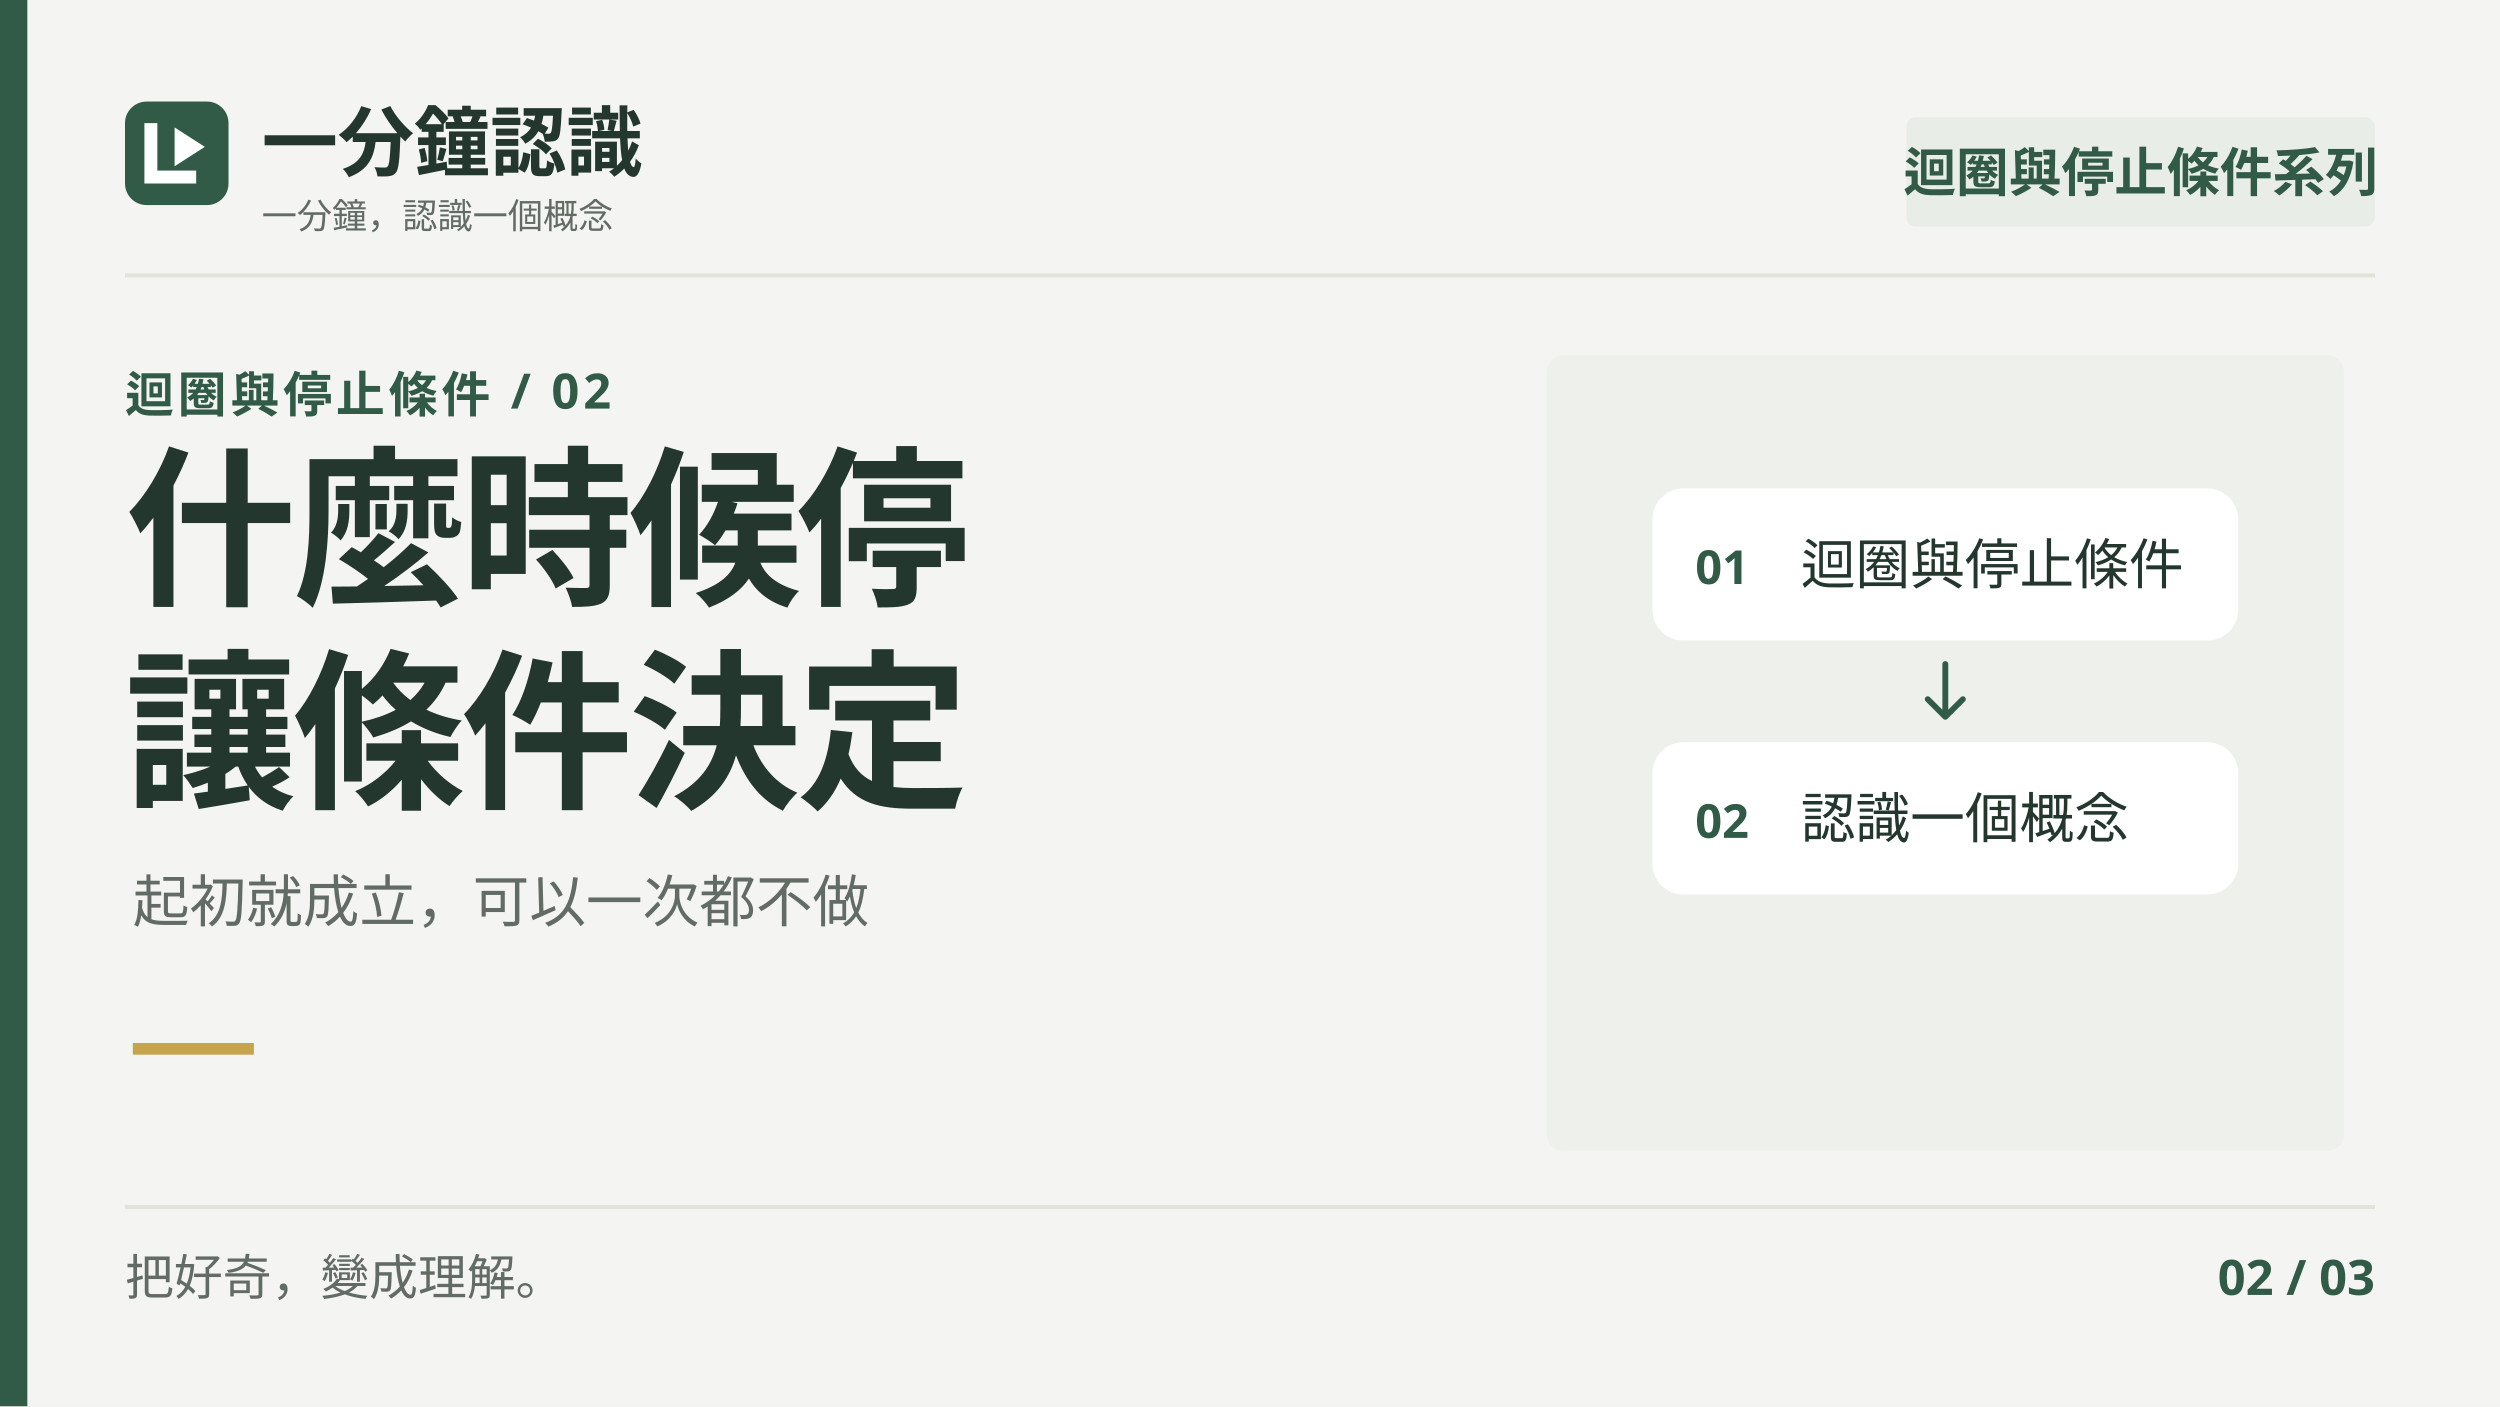
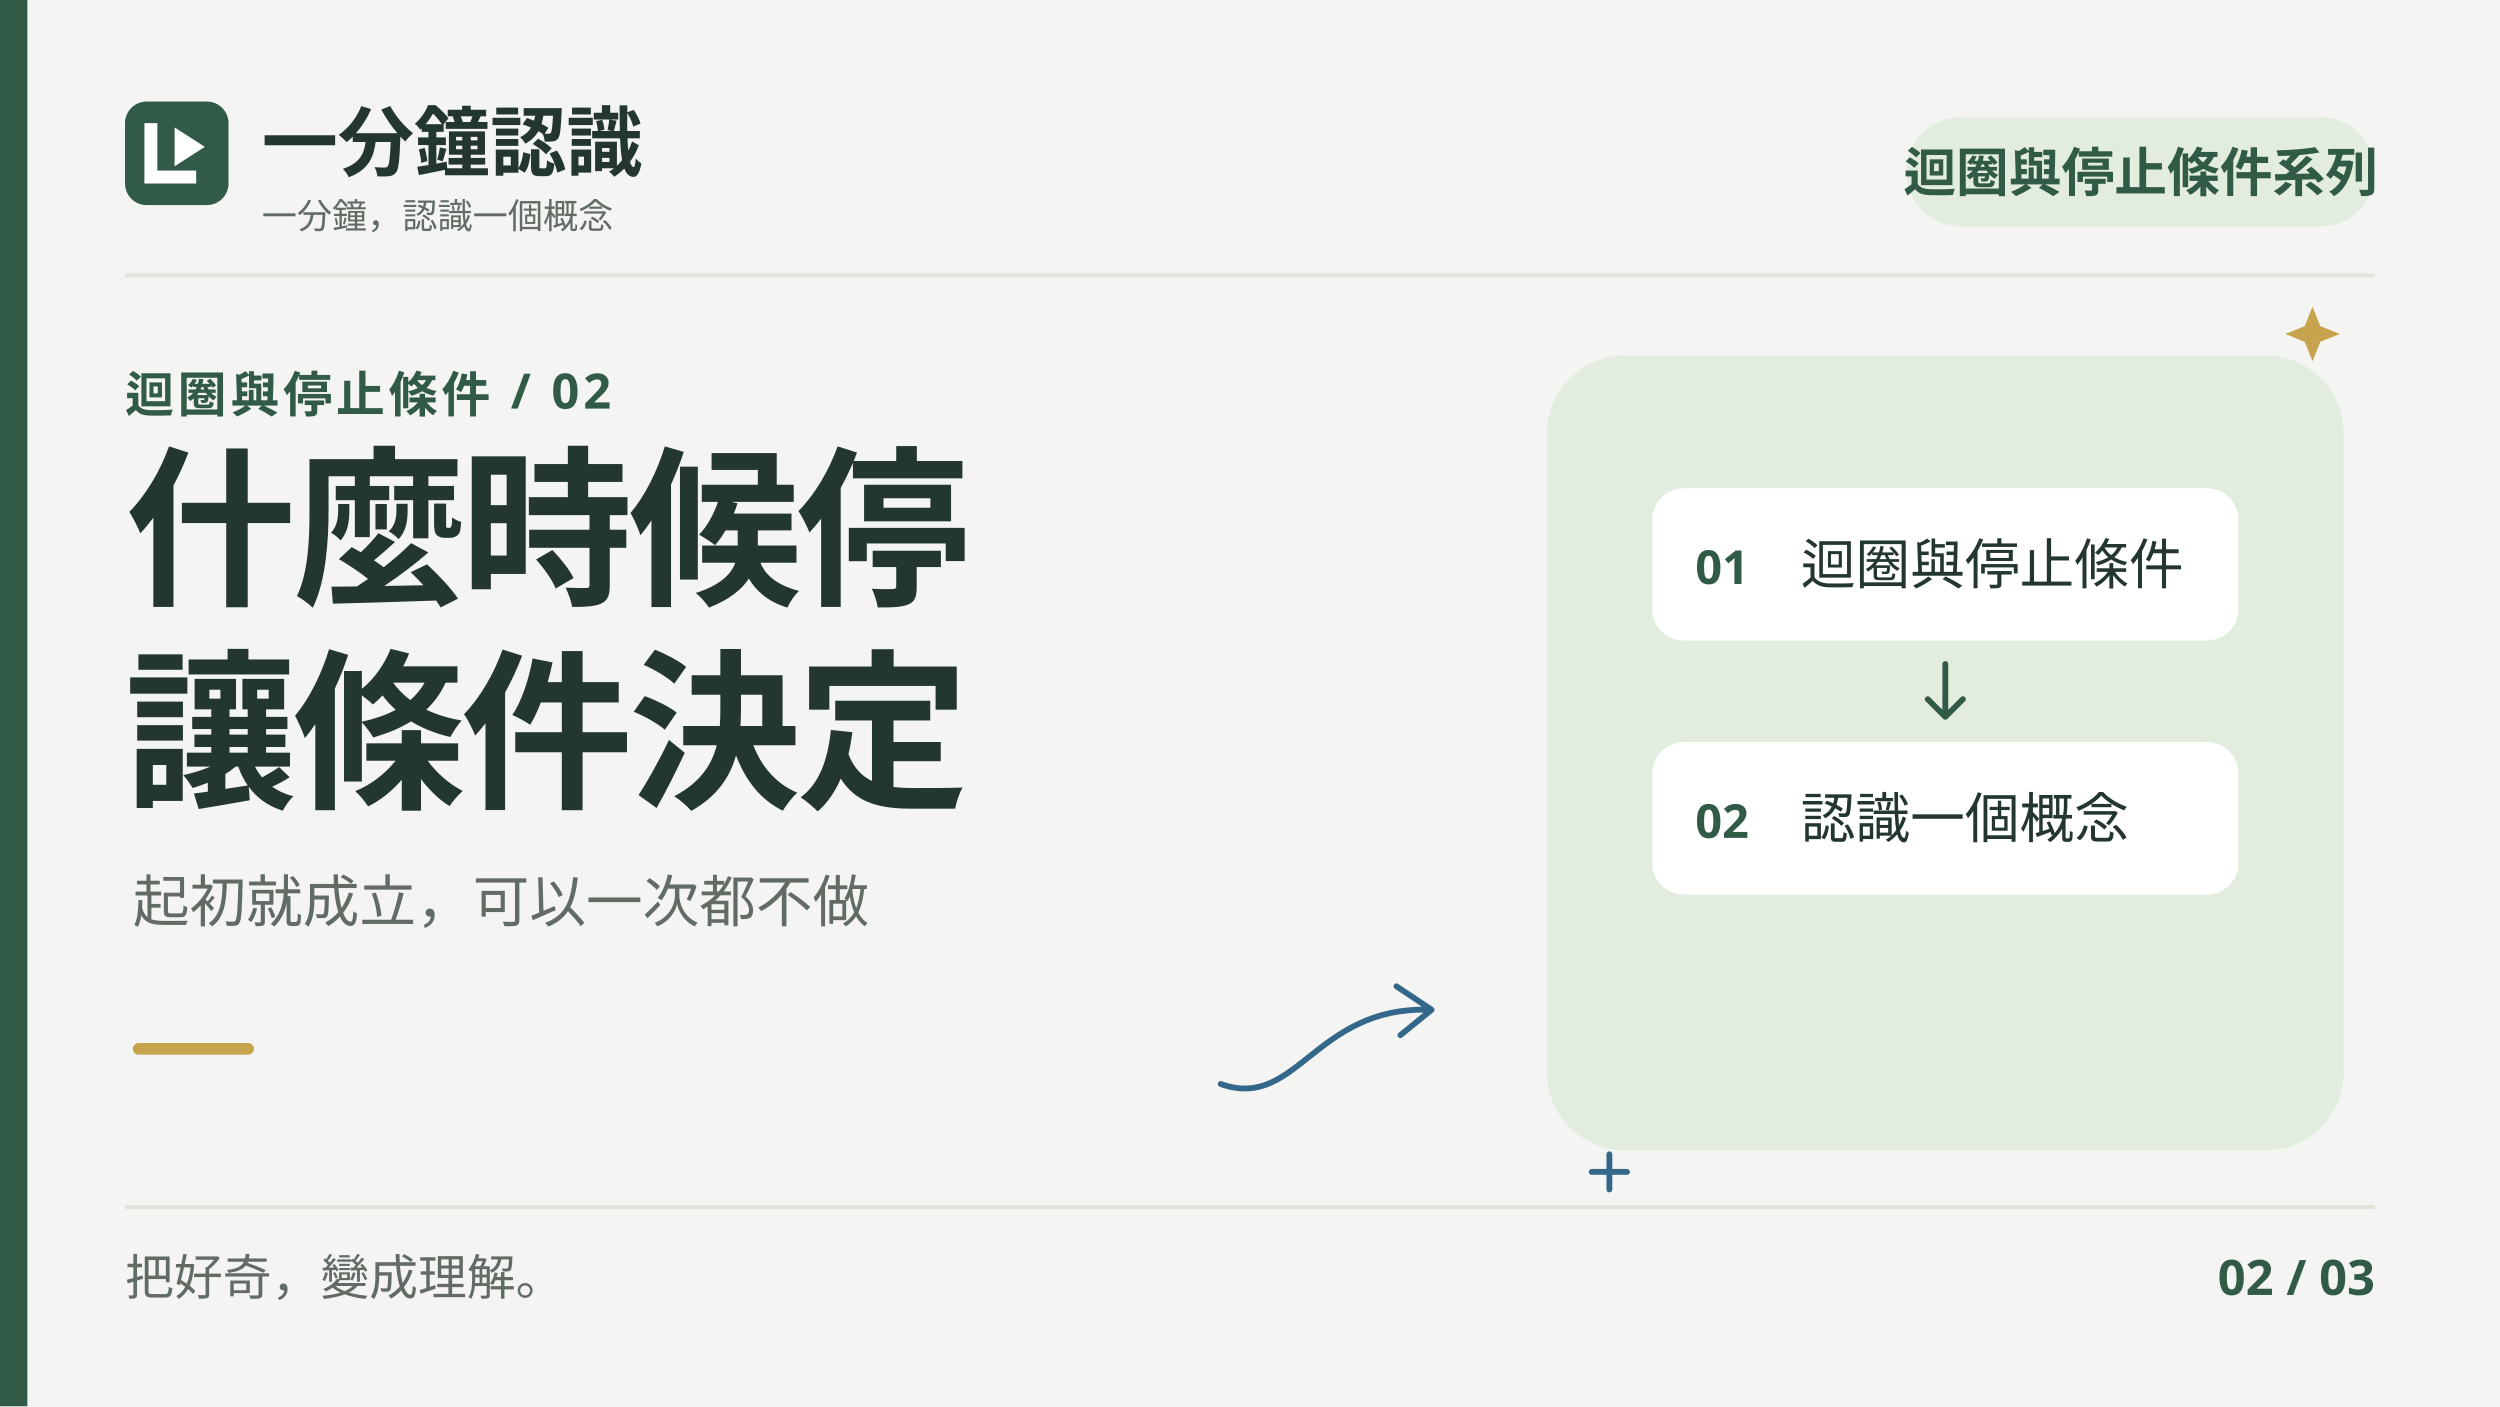
<svg xmlns="http://www.w3.org/2000/svg" width="1280" height="720" viewBox="0 0 1280 720" role="img" aria-labelledby="title desc">
  <g font-family="Microsoft JhengHei, PingFang TC, Noto Sans TC, sans-serif">
    <rect x="0" y="0" width="1280" height="720" rx="0" fill="#f4f5f2" />
    <rect x="0" y="0" width="14" height="720" rx="0" fill="#315b47" />
    <path d="M64 141h1152M64 618h1152" stroke="#dfe3d8" stroke-width="2" />
    <svg x="64" y="52" width="53" height="53" viewBox="0 0 48 48">
      <rect width="48" height="48" rx="10" fill="#315b47" />
      <path d="M15 10v22h18v6H9V10z" fill="#ffffff" />
      <path d="m23 12 14 9-14 9z" fill="#ffffff" />
    </svg>
    <text x="134" y="87" font-size="39" fill="#23372e" font-weight="800">一分鐘認識</text>
    <text x="134" y="117" font-size="18" fill="#626c65">一分鐘，認識一個概念</text>
-     <rect x="976" y="60" width="240" height="56" rx="5" fill="#e9ede7" />
+     <rect x="976" y="60" width="240" height="56" rx="28" fill="#e3eddf" />
    <text x="1096" y="98" font-size="27" fill="#315b47" text-anchor="middle" font-weight="700">迴圈與停止條件系列</text>
-     <rect x="792" y="182" width="408" height="407" rx="8" fill="#edf0eb" />
+     <rect x="792" y="182" width="408" height="407" rx="40" fill="#e3eddf" />
    <text x="64" y="211" font-size="25" fill="#315b47" font-weight="700" letter-spacing="2">迴圈與停止條件 / 02</text>
    <text x="64" y="303" font-size="88" fill="#23372e" font-weight="800" letter-spacing="-2">什麼時候停</text>
    <text x="64" y="407" font-size="88" fill="#23372e" font-weight="800" letter-spacing="-2">讓條件決定</text>
    <text x="68" y="472" font-size="29" fill="#626c65">起初就成立，可以一次都不做</text>
-     <rect x="68" y="534" width="62" height="6" rx="0" fill="#c6a34c" />
+     <rect x="68" y="534" width="62" height="6" rx="3" fill="#c6a34c" />
+     <path d="M625 555c39 14 48-40 107-38m-17-12 18 12-16 13" fill="none" stroke="#34688b" stroke-width="3" stroke-linecap="round" stroke-linejoin="round" />
+     <path d="m1184 157 4 10 10 4-10 4-4 10-4-10-10-4 10-4Z" fill="#c6a34c" />
+     <path d="M824 591v18m-9-9h18" fill="none" stroke="#34688b" stroke-width="3" stroke-linecap="round" />
    <rect x="846" y="250" width="300" height="78" rx="16" fill="#ffffff" />
    <text x="868" y="299" font-size="24" fill="#315b47" font-weight="700">01</text>
    <text x="922" y="299" font-size="28" fill="#23372e">迴圈與停止條件</text>
    <path d="M996 340v27m-9-9 9 9 9-9" fill="none" stroke="#315b47" stroke-width="3" stroke-linecap="round" stroke-linejoin="round" />
    <rect x="846" y="380" width="300" height="78" rx="16" fill="#ffffff" />
    <text x="868" y="429" font-size="24" fill="#315b47" font-weight="700">02</text>
    <text x="922" y="429" font-size="28" fill="#23372e">認識一個概念</text>
    <text x="64" y="663" font-size="25" fill="#626c65">把好奇，變成理解。</text>
    <text x="1216" y="663" font-size="25" fill="#315b47" text-anchor="end" font-weight="700">02 / 03</text>
  </g>
</svg>
